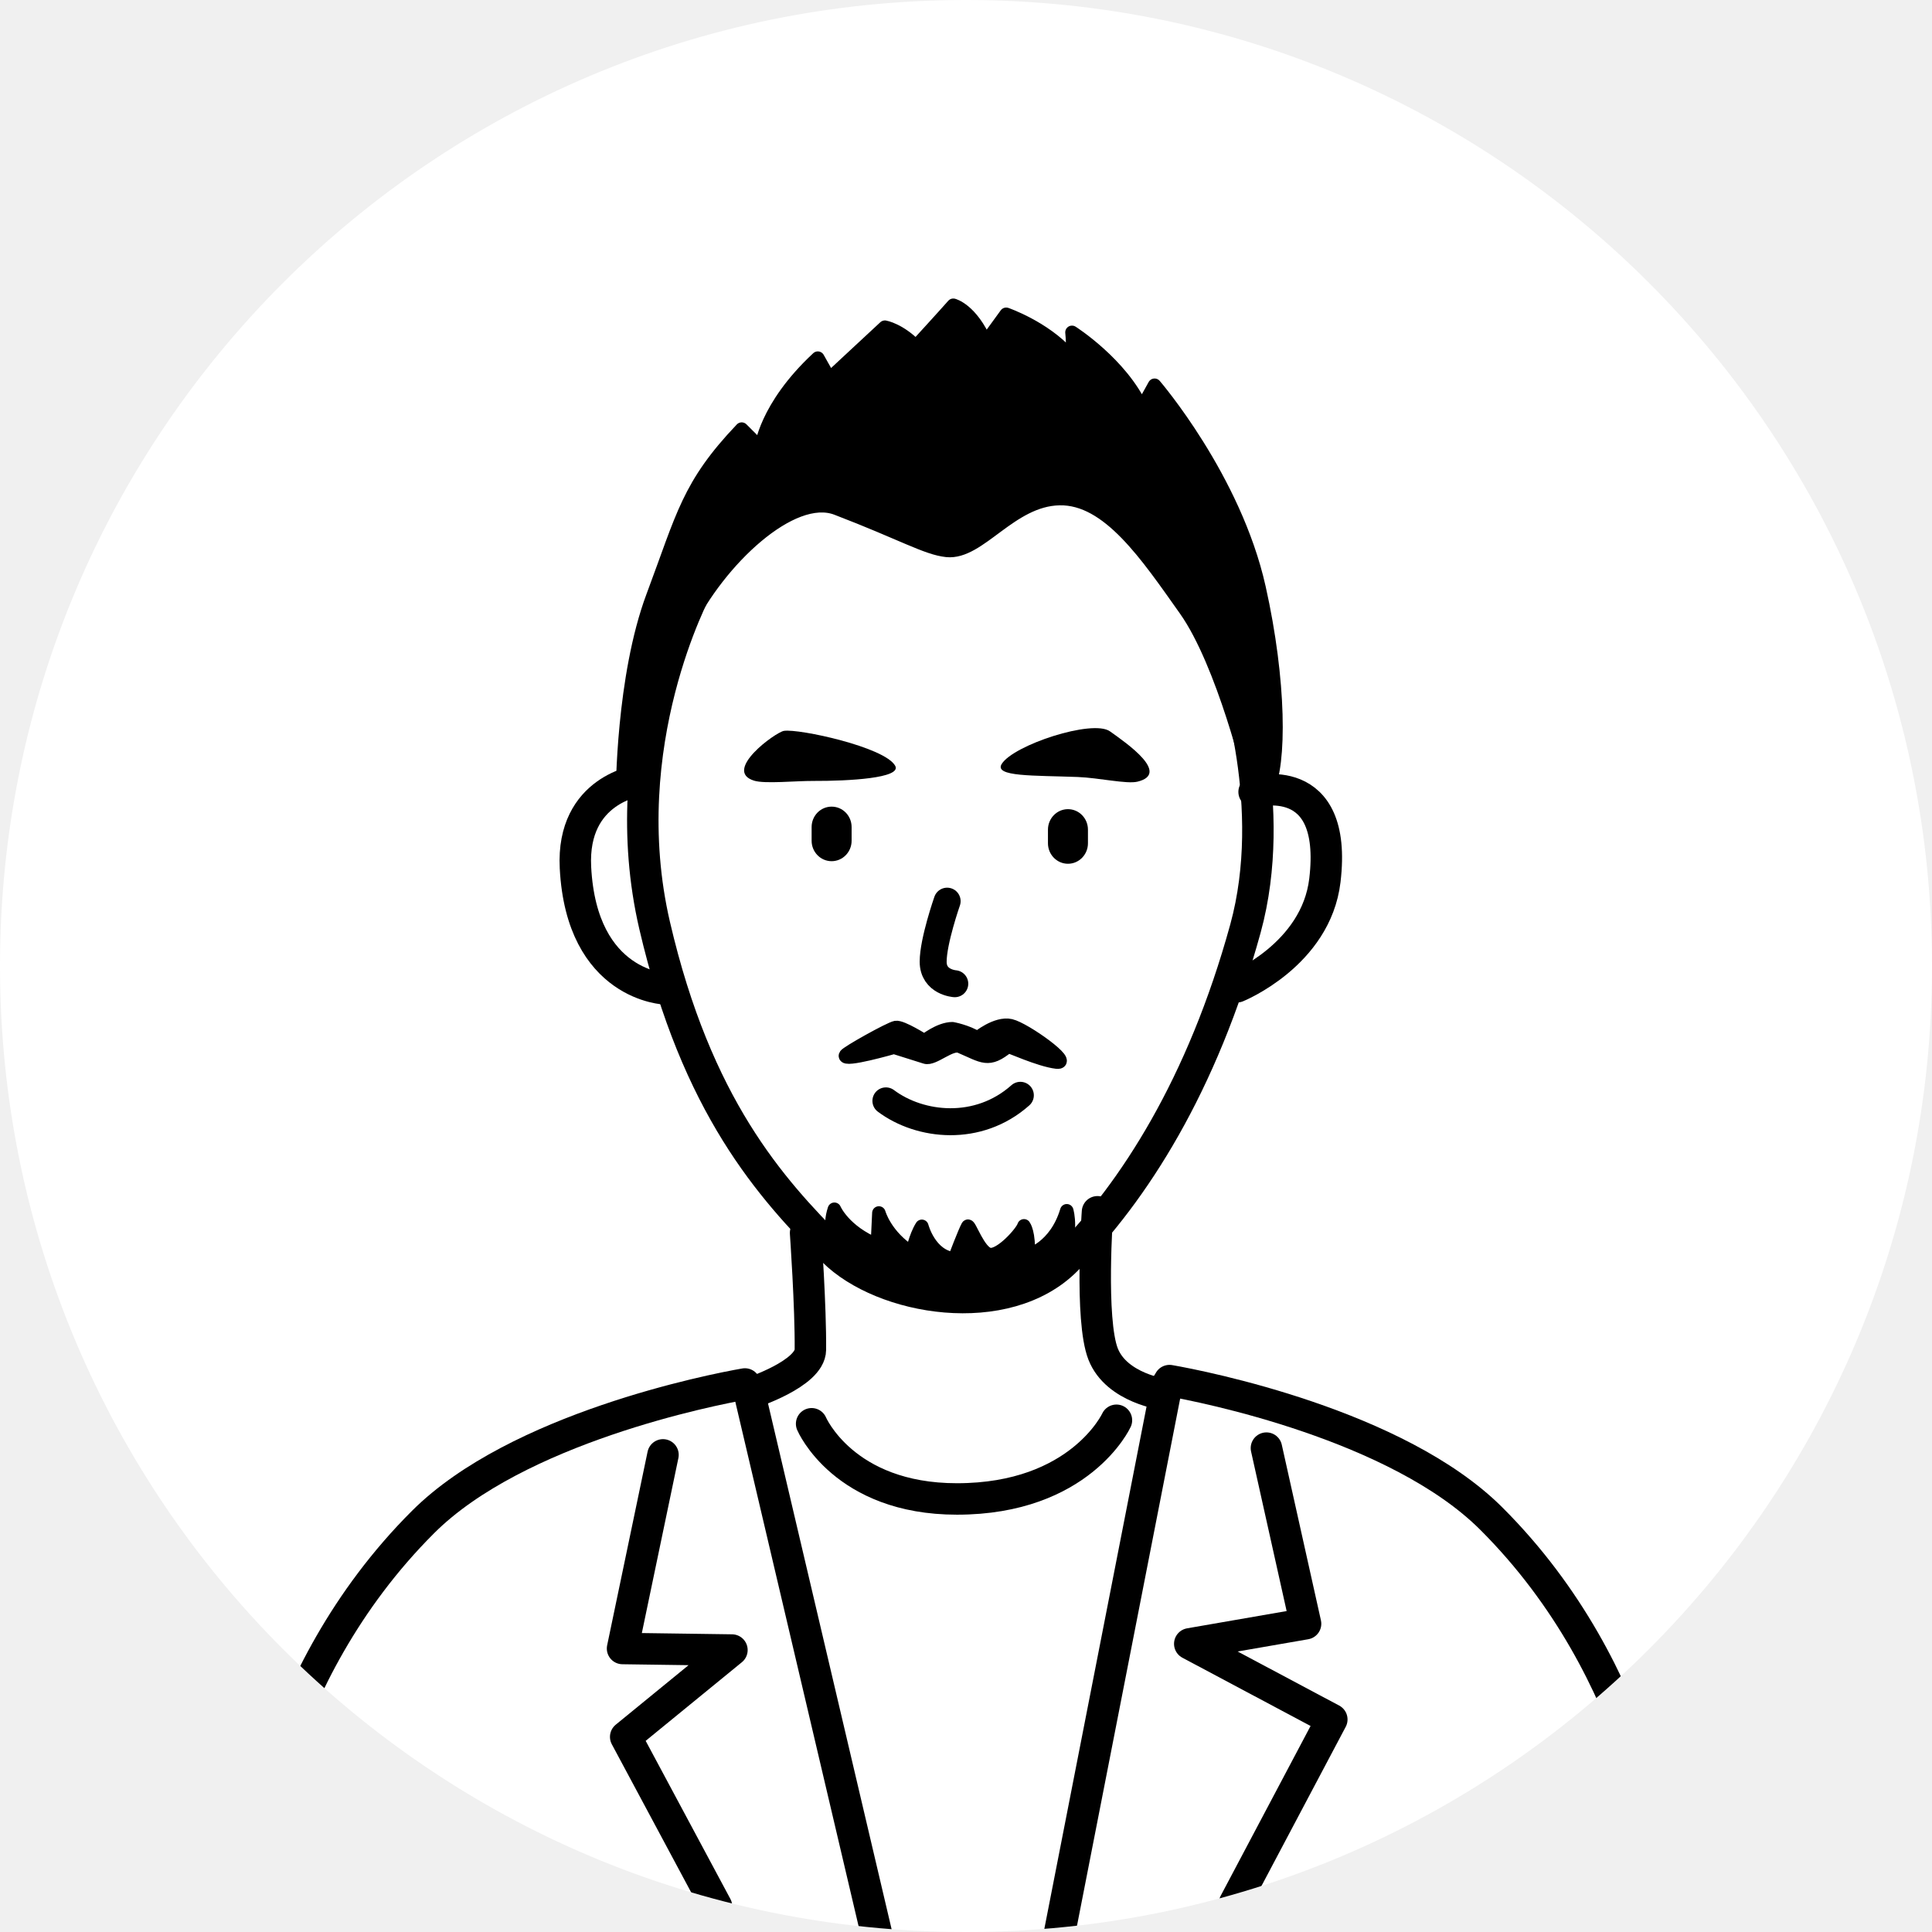
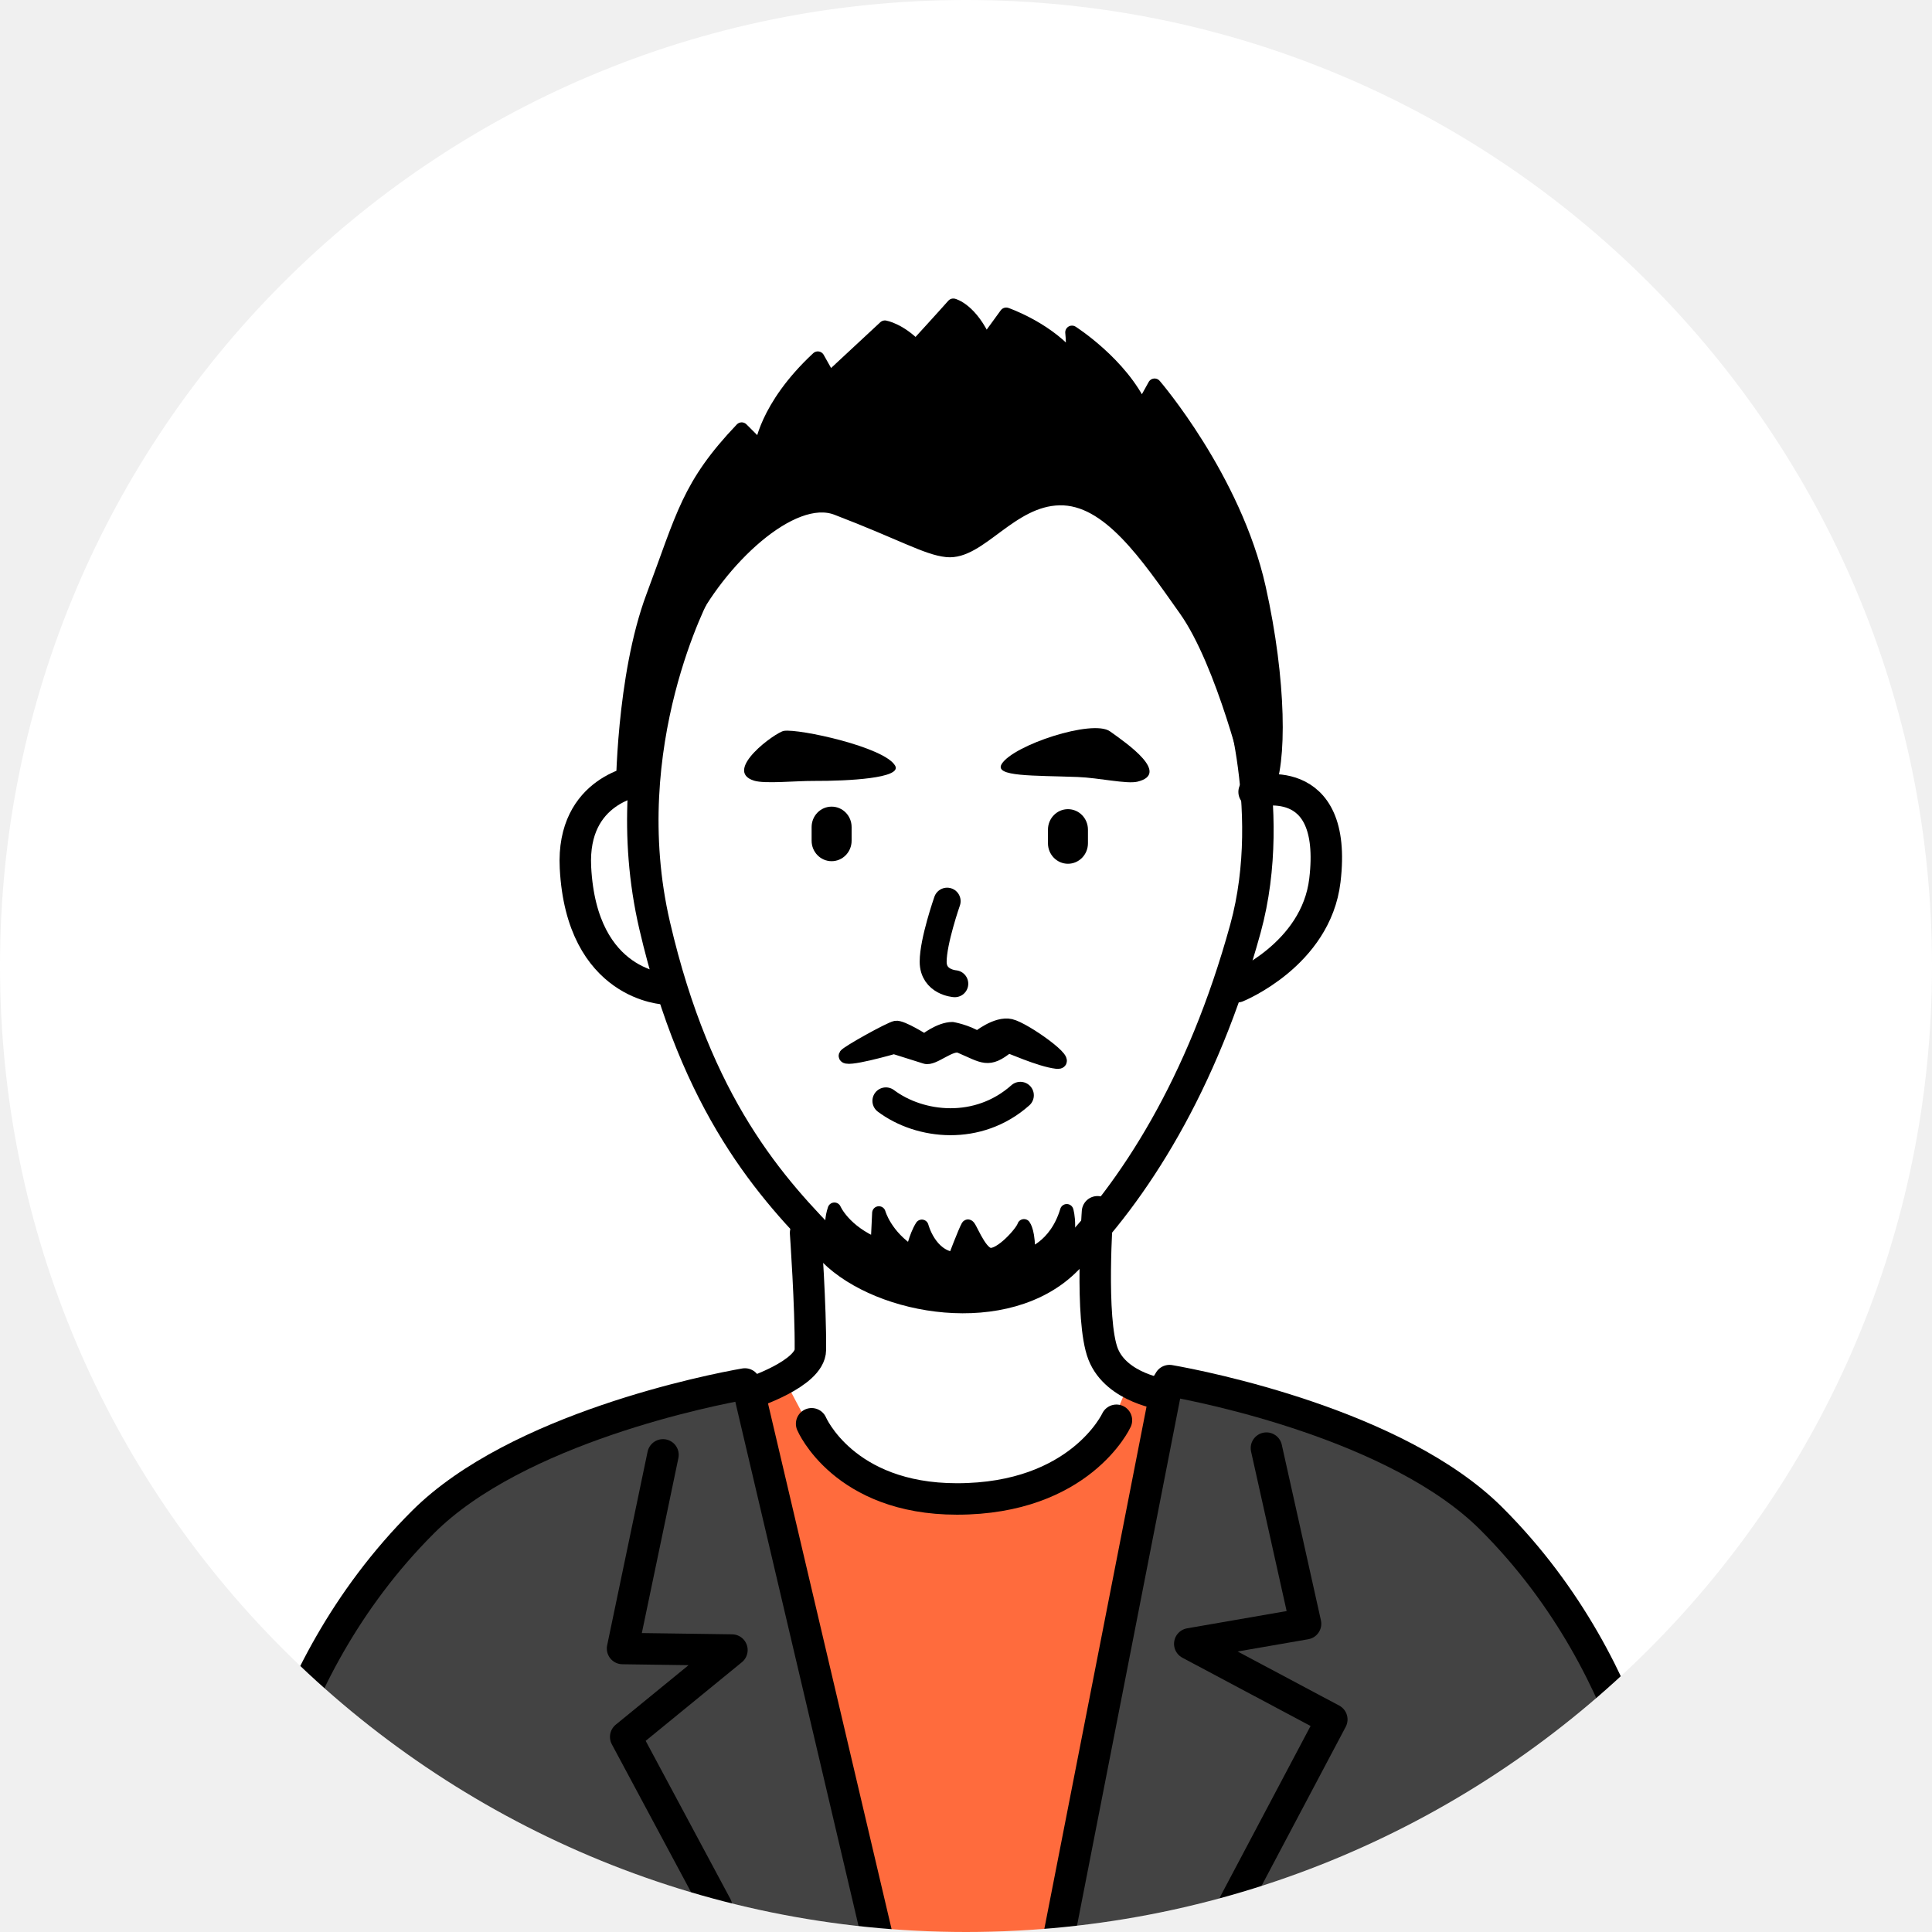
<svg xmlns="http://www.w3.org/2000/svg" width="500" height="500" viewBox="0 0 500 500" fill="none">
  <circle cx="250" cy="250" r="250" fill="white" />
  <mask id="mask0_654_7560" style="mask-type:alpha" maskUnits="userSpaceOnUse" x="0" y="0" width="500" height="500">
    <circle cx="250" cy="250" r="250" fill="white" />
  </mask>
  <g mask="url(#mask0_654_7560)">
+     <path d="M212 374L203 357L189 361V423L220 517H292.5L317.5 374L292.5 357L285.5 374L271.5 385L249.5 388.5L231 385L212 374Z" fill="#FF6B3D" />
+     <path d="M231.5 521.5L193 359.5L167 364.5L134.5 375L112 390L90.5 417.5L73 441.5L146.5 508.5L231.5 521.5Z" fill="#434343" />
+     <path d="M290.5 419.5L271.5 518.5H329.5L427 452.5L406.5 419.5L392 398.5L374 383L342 366L303 357L290.5 419.5Z" fill="#434343" />
    <path d="M180.274 152.397C180.274 152.397 158.502 192.533 169.423 239.53C180.274 286.224 199.405 307.472 215.606 323.685C228.446 336.524 260.347 341.909 276.059 325.976C293.353 308.449 311.135 280.968 322.312 240.344C331.058 208.524 319.288 175.169 319.288 175.169" stroke="black" stroke-width="8.141" stroke-miterlimit="10" stroke-linecap="round" stroke-linejoin="round" />
-     <path fill-rule="evenodd" clip-rule="evenodd" d="M215.222 208.756C218.083 208.756 220.397 211.117 220.397 214.047V217.583C220.397 220.502 218.083 222.875 215.222 222.875C212.361 222.875 210.047 220.502 210.047 217.583V214.047C210.047 211.117 212.361 208.756 215.222 208.756Z" fill="black" />
+     <path fill-rule="evenodd" clip-rule="evenodd" d="M215.222 208.756C218.083 208.756 220.397 211.117 220.397 214.047V217.583C220.397 220.502 218.083 222.875 215.222 222.875C212.361 222.875 210.046 220.502 210.046 217.583V214.047C210.046 211.117 212.361 208.756 215.222 208.756Z" fill="black" />
    <path fill-rule="evenodd" clip-rule="evenodd" d="M276.386 209.411C279.247 209.411 281.561 211.783 281.561 214.714V218.238C281.561 221.169 279.247 223.541 276.386 223.541C273.537 223.541 271.211 221.169 271.211 218.238V214.714C271.211 211.783 273.537 209.411 276.386 209.411Z" fill="black" />
    <path d="M229.27 284.905C238.108 291.523 253.181 293.151 264.067 283.463" stroke="black" stroke-width="6.978" stroke-miterlimit="10" stroke-linecap="round" stroke-linejoin="round" />
    <path d="M245.119 233.221C245.119 233.221 241.502 243.549 241.502 248.887C241.502 254.214 247.097 254.586 247.097 254.586" stroke="black" stroke-width="6.978" stroke-miterlimit="10" stroke-linecap="round" stroke-linejoin="round" />
    <path d="M165.5 201.984C165.5 201.984 147.88 204.124 148.927 224.523C150.509 255.354 172.362 255.936 172.362 255.936" stroke="black" stroke-width="8.141" stroke-miterlimit="10" stroke-linecap="round" stroke-linejoin="round" />
    <path d="M324.562 204.944C324.562 204.944 346.345 198.723 342.879 227.844C340.588 247.08 320.142 255.373 320.142 255.373" stroke="black" stroke-width="8.141" stroke-miterlimit="10" stroke-linecap="round" stroke-linejoin="round" />
    <path fill-rule="evenodd" clip-rule="evenodd" d="M231.681 198.196C229.03 193.346 206.758 188.543 202.885 189.147C200.722 189.485 186.952 199.487 195.151 202.034C197.943 202.906 205.839 202.08 210.596 202.103C219.609 202.138 233.426 201.394 231.681 198.196Z" fill="black" />
    <path fill-rule="evenodd" clip-rule="evenodd" d="M259.234 197.724C262.235 192.827 282.75 186.07 287.251 189.269C291.764 192.467 302.905 200.224 294.38 202.294C291.613 202.969 284.379 201.294 278.913 201.085C267.469 200.655 257.211 201.05 259.234 197.724Z" fill="black" />
    <path fill-rule="evenodd" clip-rule="evenodd" d="M245.038 142.442C239.781 141.895 233.571 138.104 216.556 131.58C204.914 127.102 185.992 145.047 177.735 162.027C171.652 174.564 166.093 203.756 166.093 203.756L161.115 205.349C161.115 205.349 161.115 175.25 168.966 154.305C176.816 133.359 178.084 125.625 191.947 111.053L196.959 116.065C196.959 116.065 197.948 105.435 211.648 92.689L214.648 98.027L229.012 84.676C229.012 84.676 232.803 85.327 237.025 89.688C237.025 89.688 244.375 81.663 246.713 79C246.713 79 251.376 80.14 255.063 88.676L260.401 81.338C260.401 81.338 270.089 84.676 276.427 91.689C276.427 91.689 278.125 93.247 277.428 86.013C277.428 86.013 290.221 94.143 295.466 105.715L298.804 99.702C298.804 99.702 319.505 123.741 325.844 152.13C331.24 176.239 331.345 197.871 327.856 204.547C327.856 204.547 331.345 200.302 323.913 202.279C323.913 202.279 316.679 171.703 306.759 157.736C296.85 143.756 286.86 128.765 274.183 129.033C261.506 129.288 253.505 143.314 245.038 142.442Z" fill="black" stroke="black" stroke-width="3.489" stroke-miterlimit="10" stroke-linecap="round" stroke-linejoin="round" />
    <path fill-rule="evenodd" clip-rule="evenodd" d="M221.115 327.526C221.115 327.526 212.974 321.862 215.939 312.953C215.939 312.953 218.37 318.687 227.058 322.234L227.453 313.918C227.453 313.918 229.093 319.931 236.071 324.269C236.071 324.269 236.862 320.094 238.571 317.373C238.571 317.373 240.572 325.165 247.003 325.805C247.003 325.805 249.69 318.71 250.457 317.373C250.841 316.71 253.318 324.176 256.075 324.665C258.924 325.188 264.495 318.978 265.006 317.245C265.006 317.245 266.39 319.047 266.065 324.851C266.065 324.851 273.182 323.001 276.078 313.348C276.078 313.348 277.904 319.361 274.043 326.758C270.182 334.166 258.04 336.492 243.549 335.201C229.07 333.91 228.663 332.62 221.115 327.526Z" fill="black" stroke="black" stroke-width="3.489" stroke-miterlimit="10" stroke-linecap="round" stroke-linejoin="round" />
    <path d="M192.78 358.171C184.127 359.671 133.815 369.615 109.497 393.887C68.978 434.325 65 486.23 65 486.23" stroke="black" stroke-width="8.141" stroke-miterlimit="10" stroke-linecap="round" stroke-linejoin="round" />
    <path d="M302.667 357.297C311.319 358.797 361.631 368.741 385.949 393.013C426.469 433.451 430.446 485.356 430.446 485.356" stroke="black" stroke-width="8.141" stroke-miterlimit="10" stroke-linecap="round" stroke-linejoin="round" />
    <path d="M208.484 319.07C208.484 319.07 209.833 338.236 209.728 349.32C209.659 355.53 194.319 360.508 194.319 360.508" stroke="black" stroke-width="8.141" stroke-miterlimit="10" stroke-linecap="round" stroke-linejoin="round" />
    <path d="M284.034 313.608C284.034 313.608 281.998 341.532 285.487 350.429C288.988 359.326 301.374 360.908 301.374 360.908" stroke="black" stroke-width="8.141" stroke-miterlimit="10" stroke-linecap="round" stroke-linejoin="round" />
    <path d="M194.319 362.103L228.5 507.5" stroke="black" stroke-width="8.141" stroke-miterlimit="10" stroke-linecap="round" stroke-linejoin="round" />
    <path d="M301.975 358.389L272.5 509" stroke="black" stroke-width="8.141" stroke-miterlimit="10" stroke-linecap="round" stroke-linejoin="round" />
    <path d="M171.582 376.52L161.115 426.634L189.423 427.03L161.929 449.499L185.434 493.368" stroke="black" stroke-width="8.141" stroke-miterlimit="10" stroke-linecap="round" stroke-linejoin="round" />
    <path d="M327.75 374.773L337.88 420.223L307.909 425.422L344.672 444.995L319.493 492.562" stroke="black" stroke-width="8.141" stroke-miterlimit="10" stroke-linecap="round" stroke-linejoin="round" />
-     <path d="M210.047 368.471C210.047 368.471 218.339 387.928 247.647 387.928C279.571 387.928 288.933 367.564 288.933 367.564" stroke="black" stroke-width="8.141" stroke-miterlimit="10" stroke-linecap="round" stroke-linejoin="round" />
+     <path d="M210.046 368.471C210.046 368.471 218.339 387.928 247.646 387.928C279.571 387.928 288.933 367.564 288.933 367.564" stroke="black" stroke-width="8.141" stroke-miterlimit="10" stroke-linecap="round" stroke-linejoin="round" />
    <path fill-rule="evenodd" clip-rule="evenodd" d="M218.809 273.14C219.088 272.442 230.288 266.197 231.823 265.918C233.358 265.639 239.255 269.395 239.255 269.395C239.255 269.395 243.116 266.232 246.489 266.232C246.489 266.232 250.164 266.883 252.978 268.651C252.978 268.651 257.851 264.592 261.55 265.452C265.248 266.301 277.855 275.384 273.447 274.861C269.028 274.349 261.038 270.639 260.852 270.791C255.746 274.966 254.525 273.384 248.477 270.814C246.058 269.79 241.581 274.268 239.487 273.582C238.697 273.314 231.358 271.023 231.358 271.023C231.358 271.023 218.135 274.838 218.809 273.14Z" fill="black" stroke="black" stroke-width="3.489" stroke-miterlimit="10" stroke-linecap="round" stroke-linejoin="round" />
  </g>
</svg>
